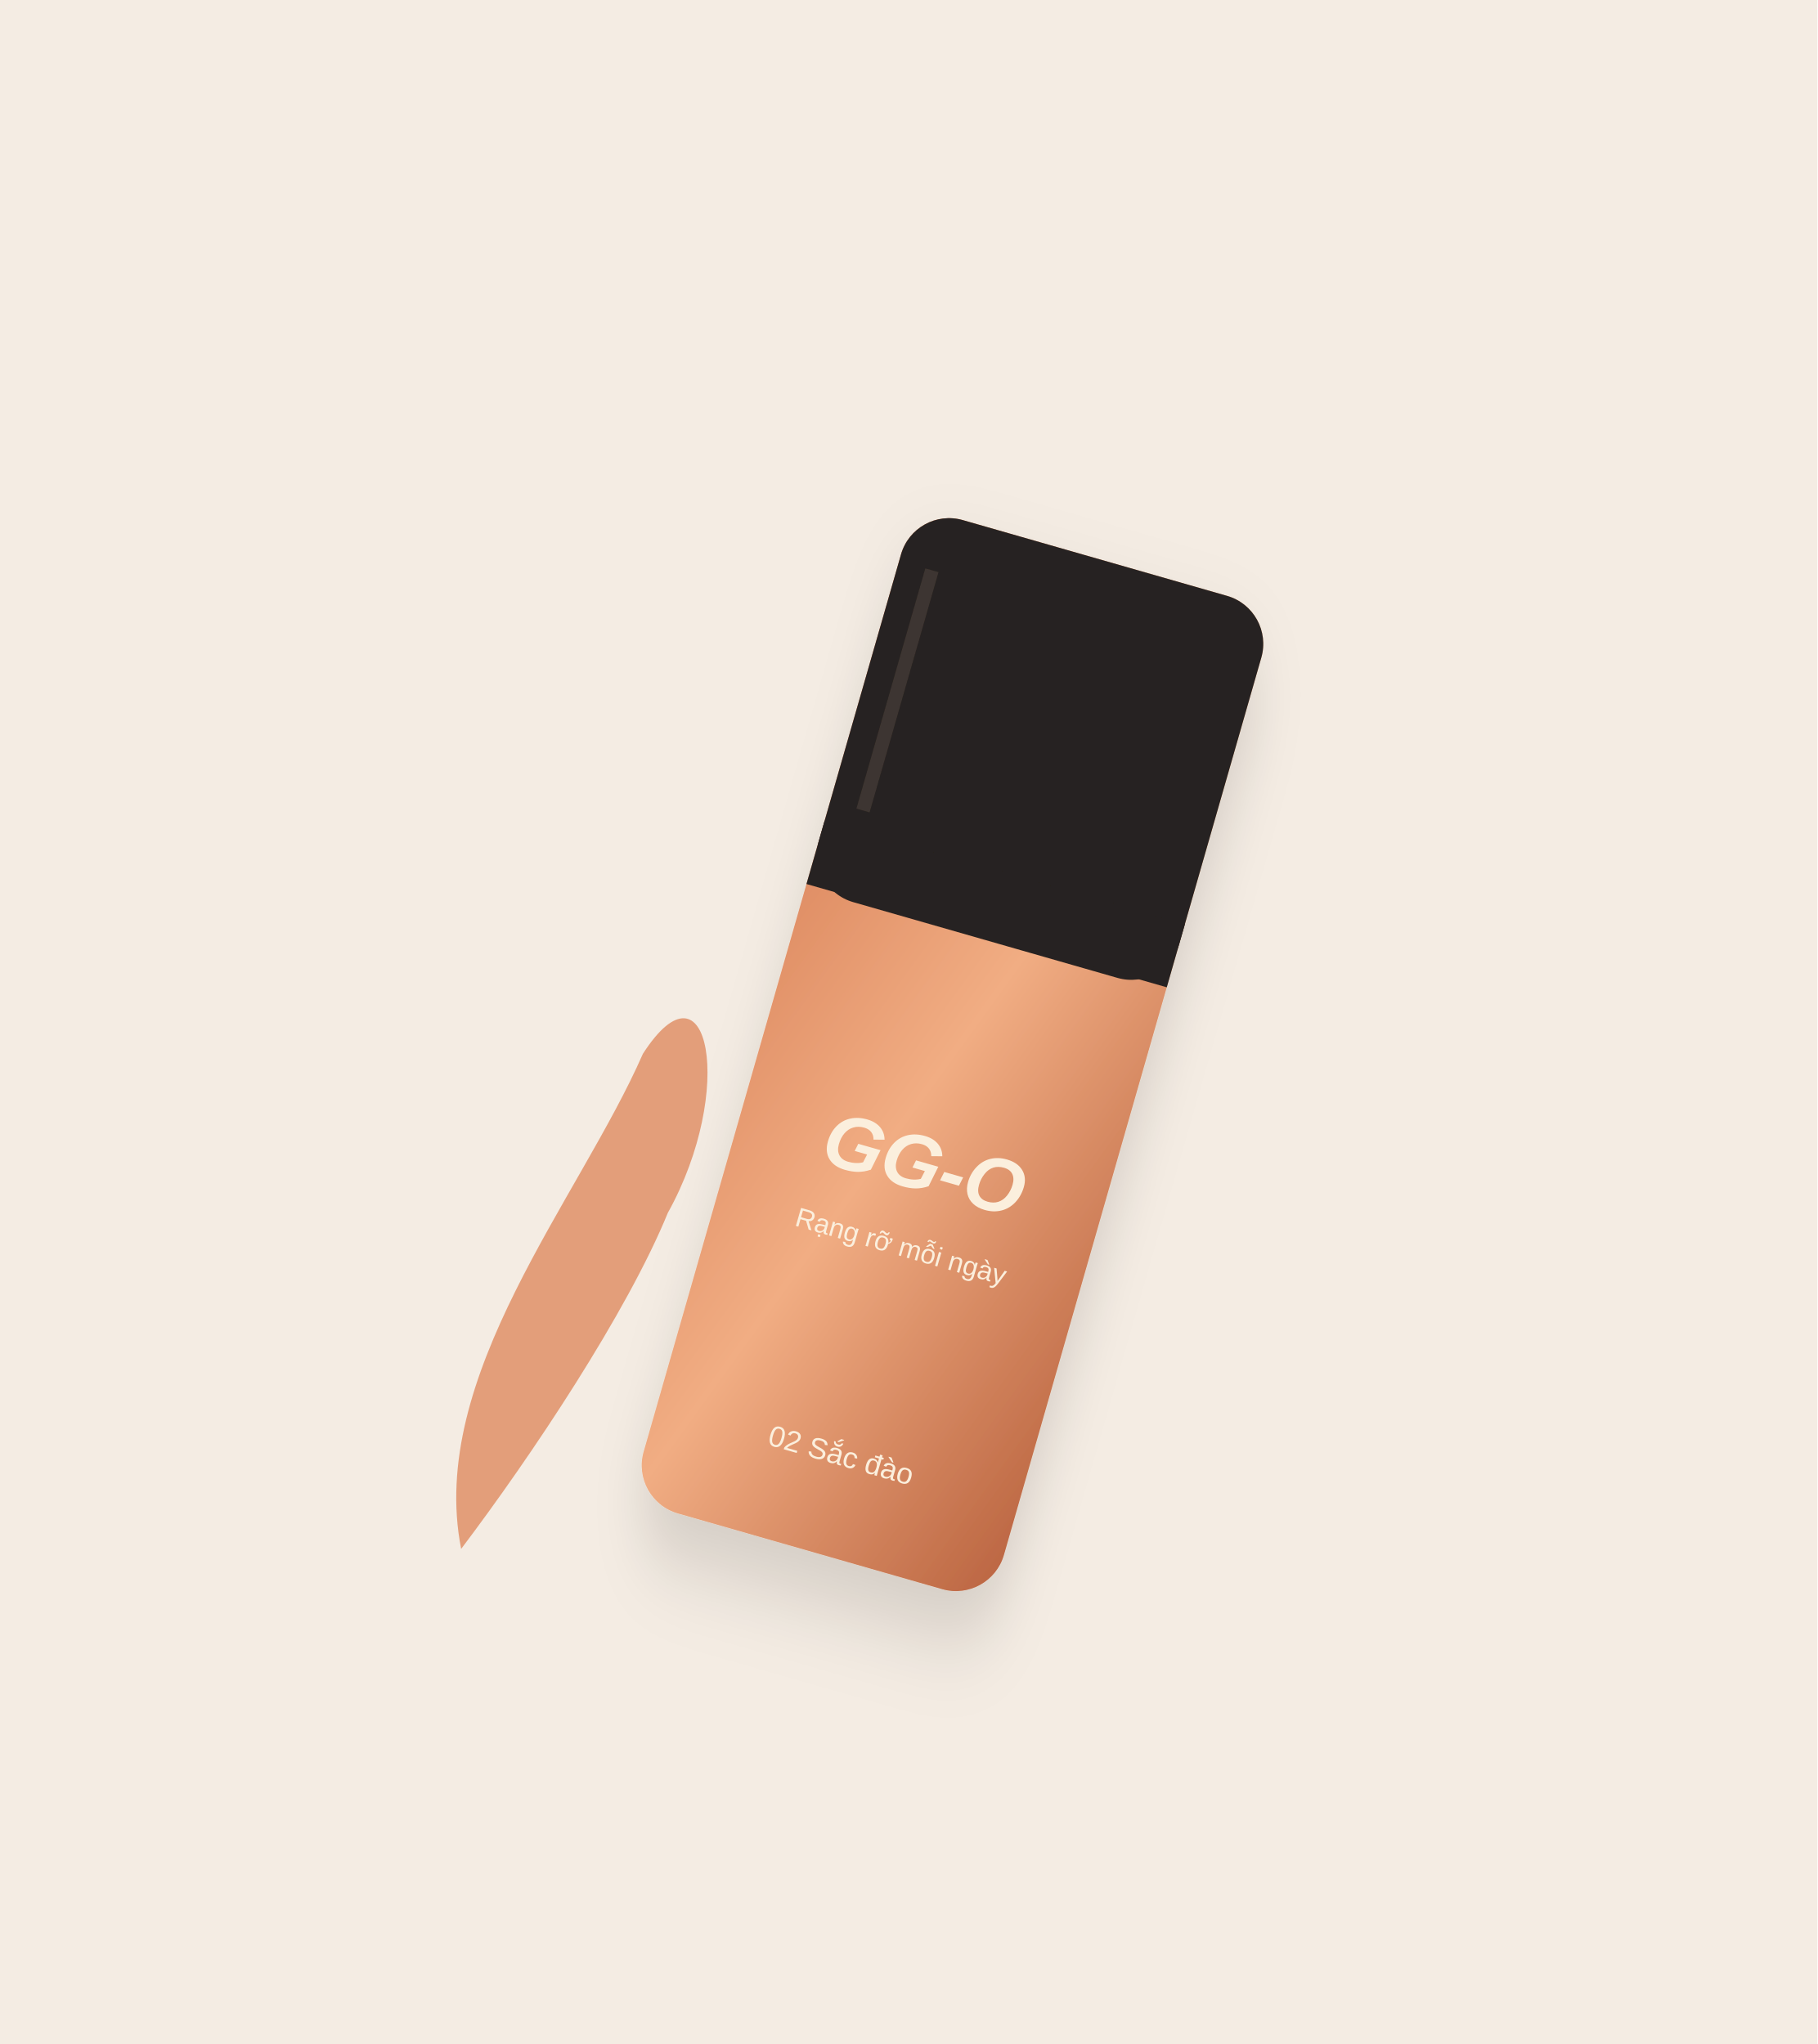
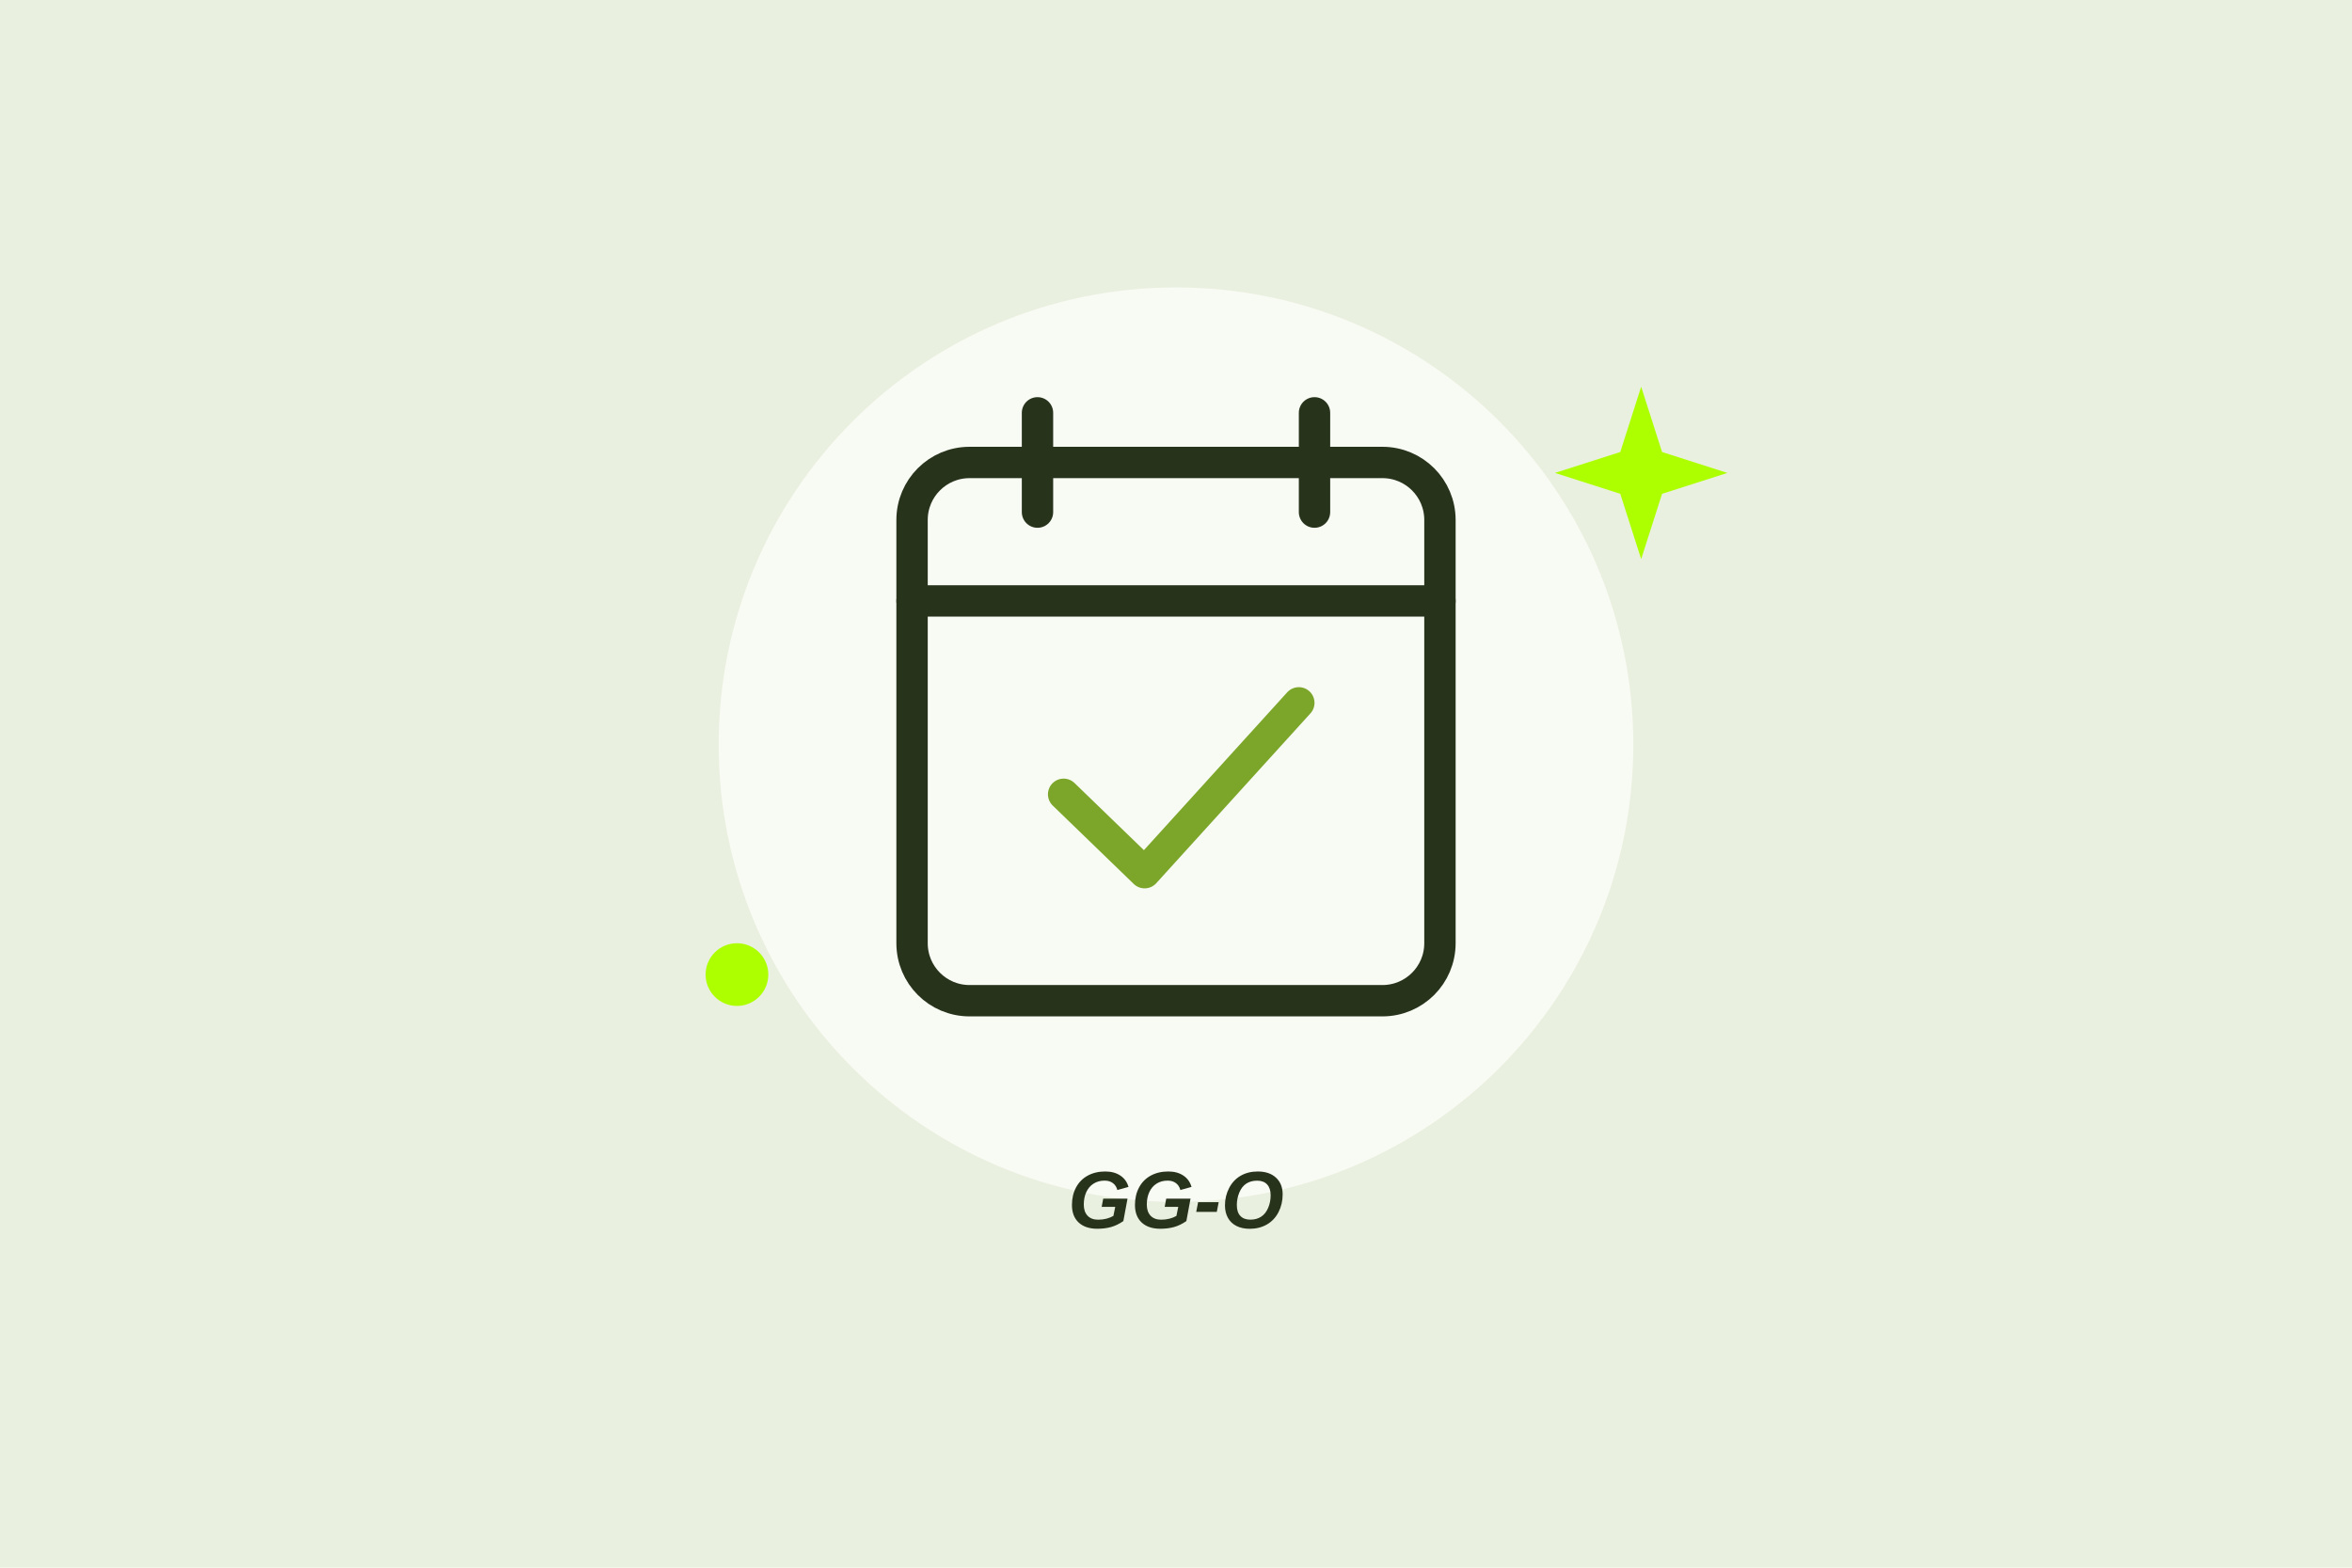
- <svg xmlns="http://www.w3.org/2000/svg" width="800" height="900" viewBox="0 0 800 900">
-   <defs>
-     <filter id="shadow" x="-50%" y="-50%" width="200%" height="200%">
-       <feDropShadow dx="4" dy="20" stdDeviation="15" flood-opacity=".13" />
-     </filter>
-     <linearGradient id="canvas" x2="1" y2="1">
-       <stop stop-color="#e6dfce" />
-       <stop offset=".5" stop-color="#f3efdf" />
-       <stop offset="1" stop-color="#d5cbb9" />
-     </linearGradient>
-     <linearGradient id="black">
-       <stop stop-color="#353632" />
-       <stop offset=".5" stop-color="#171915" />
-       <stop offset="1" stop-color="#373832" />
-     </linearGradient>
-     <linearGradient id="pink" x2="1" y2="1">
-       <stop stop-color="#d67d54" />
-       <stop offset=".5" stop-color="#f1ad83" />
-       <stop offset="1" stop-color="#bb6541" />
-     </linearGradient>
-   </defs>
-   <rect width="800" height="900" fill="#f4ece3" />
-   <g transform="rotate(16 400 450)" filter="url(#shadow)">
-     <rect x="340" y="231" width="165" height="455" rx="22" fill="url(#pink)" />
-     <rect x="340" y="231" width="165" height="175" rx="22" fill="#282320" />
-     <rect x="340" y="375" width="165" height="29" fill="#282320" />
-     <path d="M355 256v110" stroke="#544842" stroke-width="6" opacity=".5" />
-     <text x="424" y="520" text-anchor="middle" font-family="Arial,sans-serif" font-style="italic" font-size="34" font-weight="900" fill="#fbefdd">GG-O</text>
-     <text x="424" y="550" text-anchor="middle" font-family="Arial" font-size="12" fill="#fbefdd" textLength="132" lengthAdjust="spacingAndGlyphs">Rạng rỡ mỗi ngày</text>
-     <text x="424" y="646" text-anchor="middle" font-family="Arial" font-size="13" fill="#fbefdd" textLength="132" lengthAdjust="spacingAndGlyphs">02 Sắc đào</text>
+ <svg xmlns="http://www.w3.org/2000/svg" width="900" height="600" viewBox="0 0 900 600">
+   <rect width="900" height="600" fill="#eaf0df" />
+   <circle cx="450" cy="285" r="175" fill="#f8faf4" />
+   <g fill="none" stroke="#28331c" stroke-width="12" stroke-linecap="round" stroke-linejoin="round">
+     <rect x="349" y="177" width="202" height="206" rx="22" />
+     <path d="M349 230h202M397 158v38M503 158v38" />
+     <path d="m407 304 31 30 59-65" stroke="#7ca629" />
  </g>
-   <path d="M203 682c-15-76 52-154 80-218 29-45 41 16 11 70-18 44-60 107-91 148Z" fill="#df8b60" opacity=".8" />
+   <path d="m628 148 8 25 25 8-25 8-8 25-8-25-25-8 25-8Z" fill="#adff00" />
+   <circle cx="282" cy="373" r="12" fill="#adff00" />
+   <text x="450" y="470" text-anchor="middle" font-family="Arial,sans-serif" font-size="31" font-weight="900" font-style="italic" fill="#28331c">GG-O</text>
</svg>
